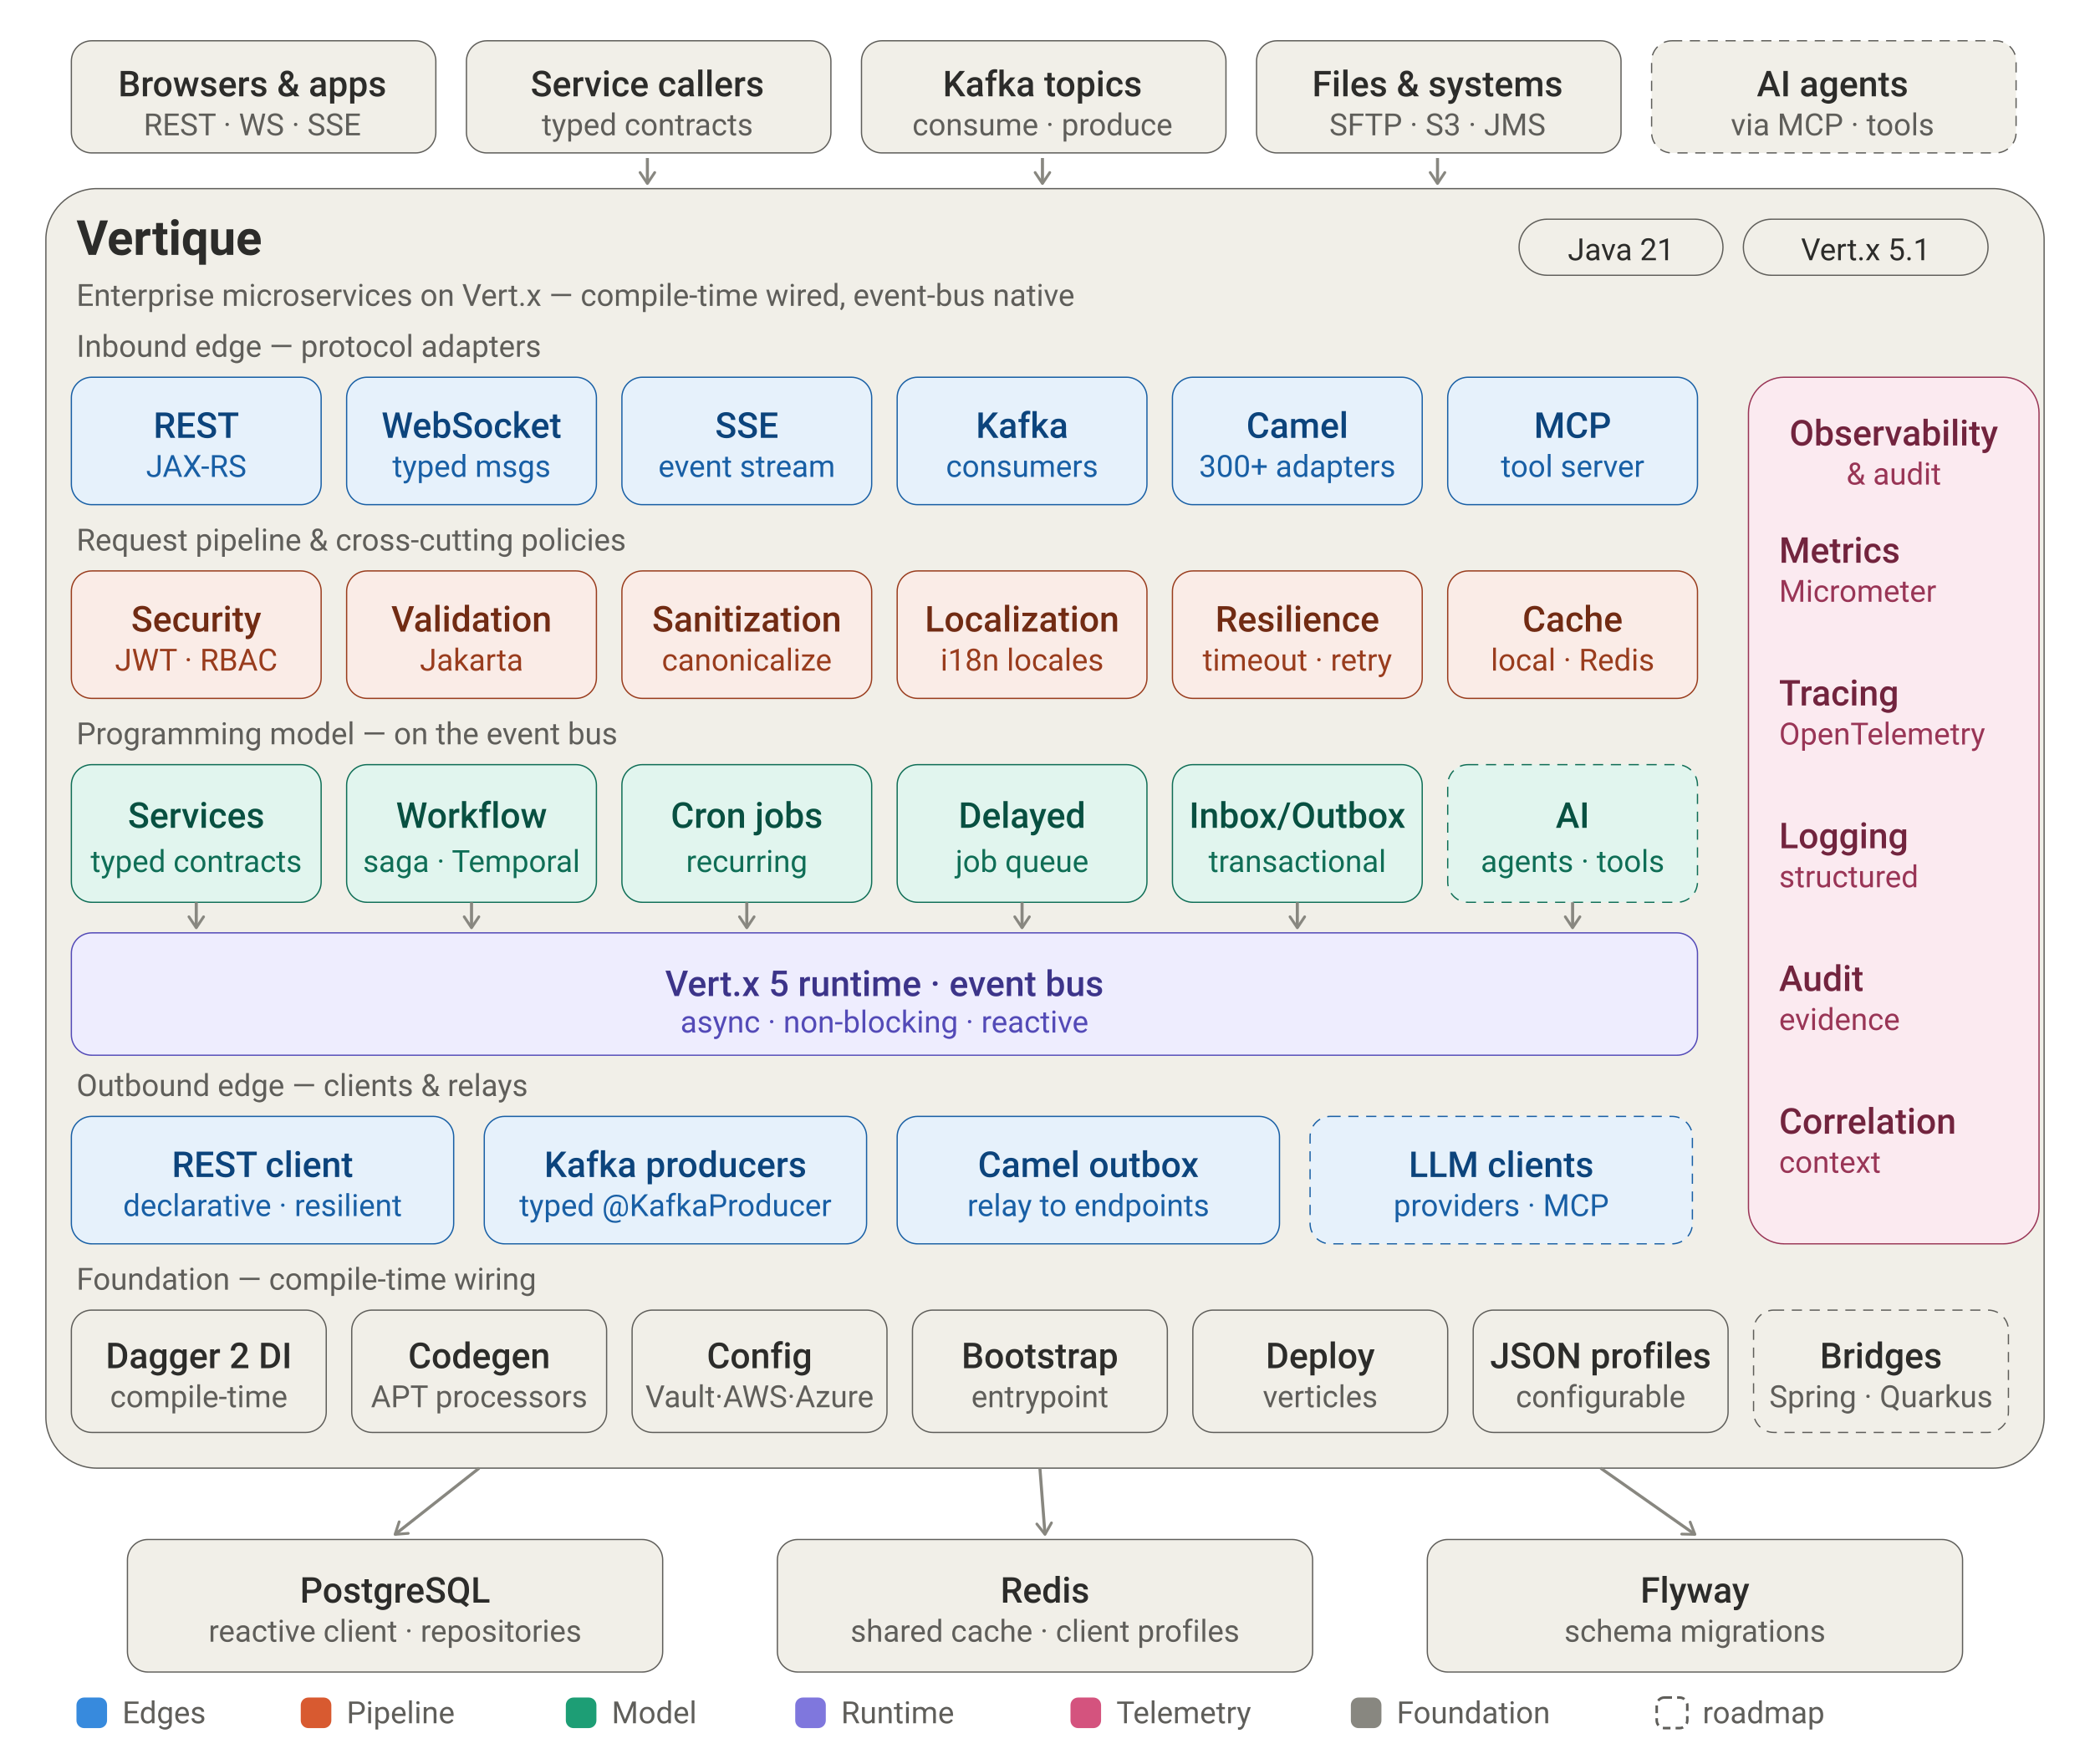
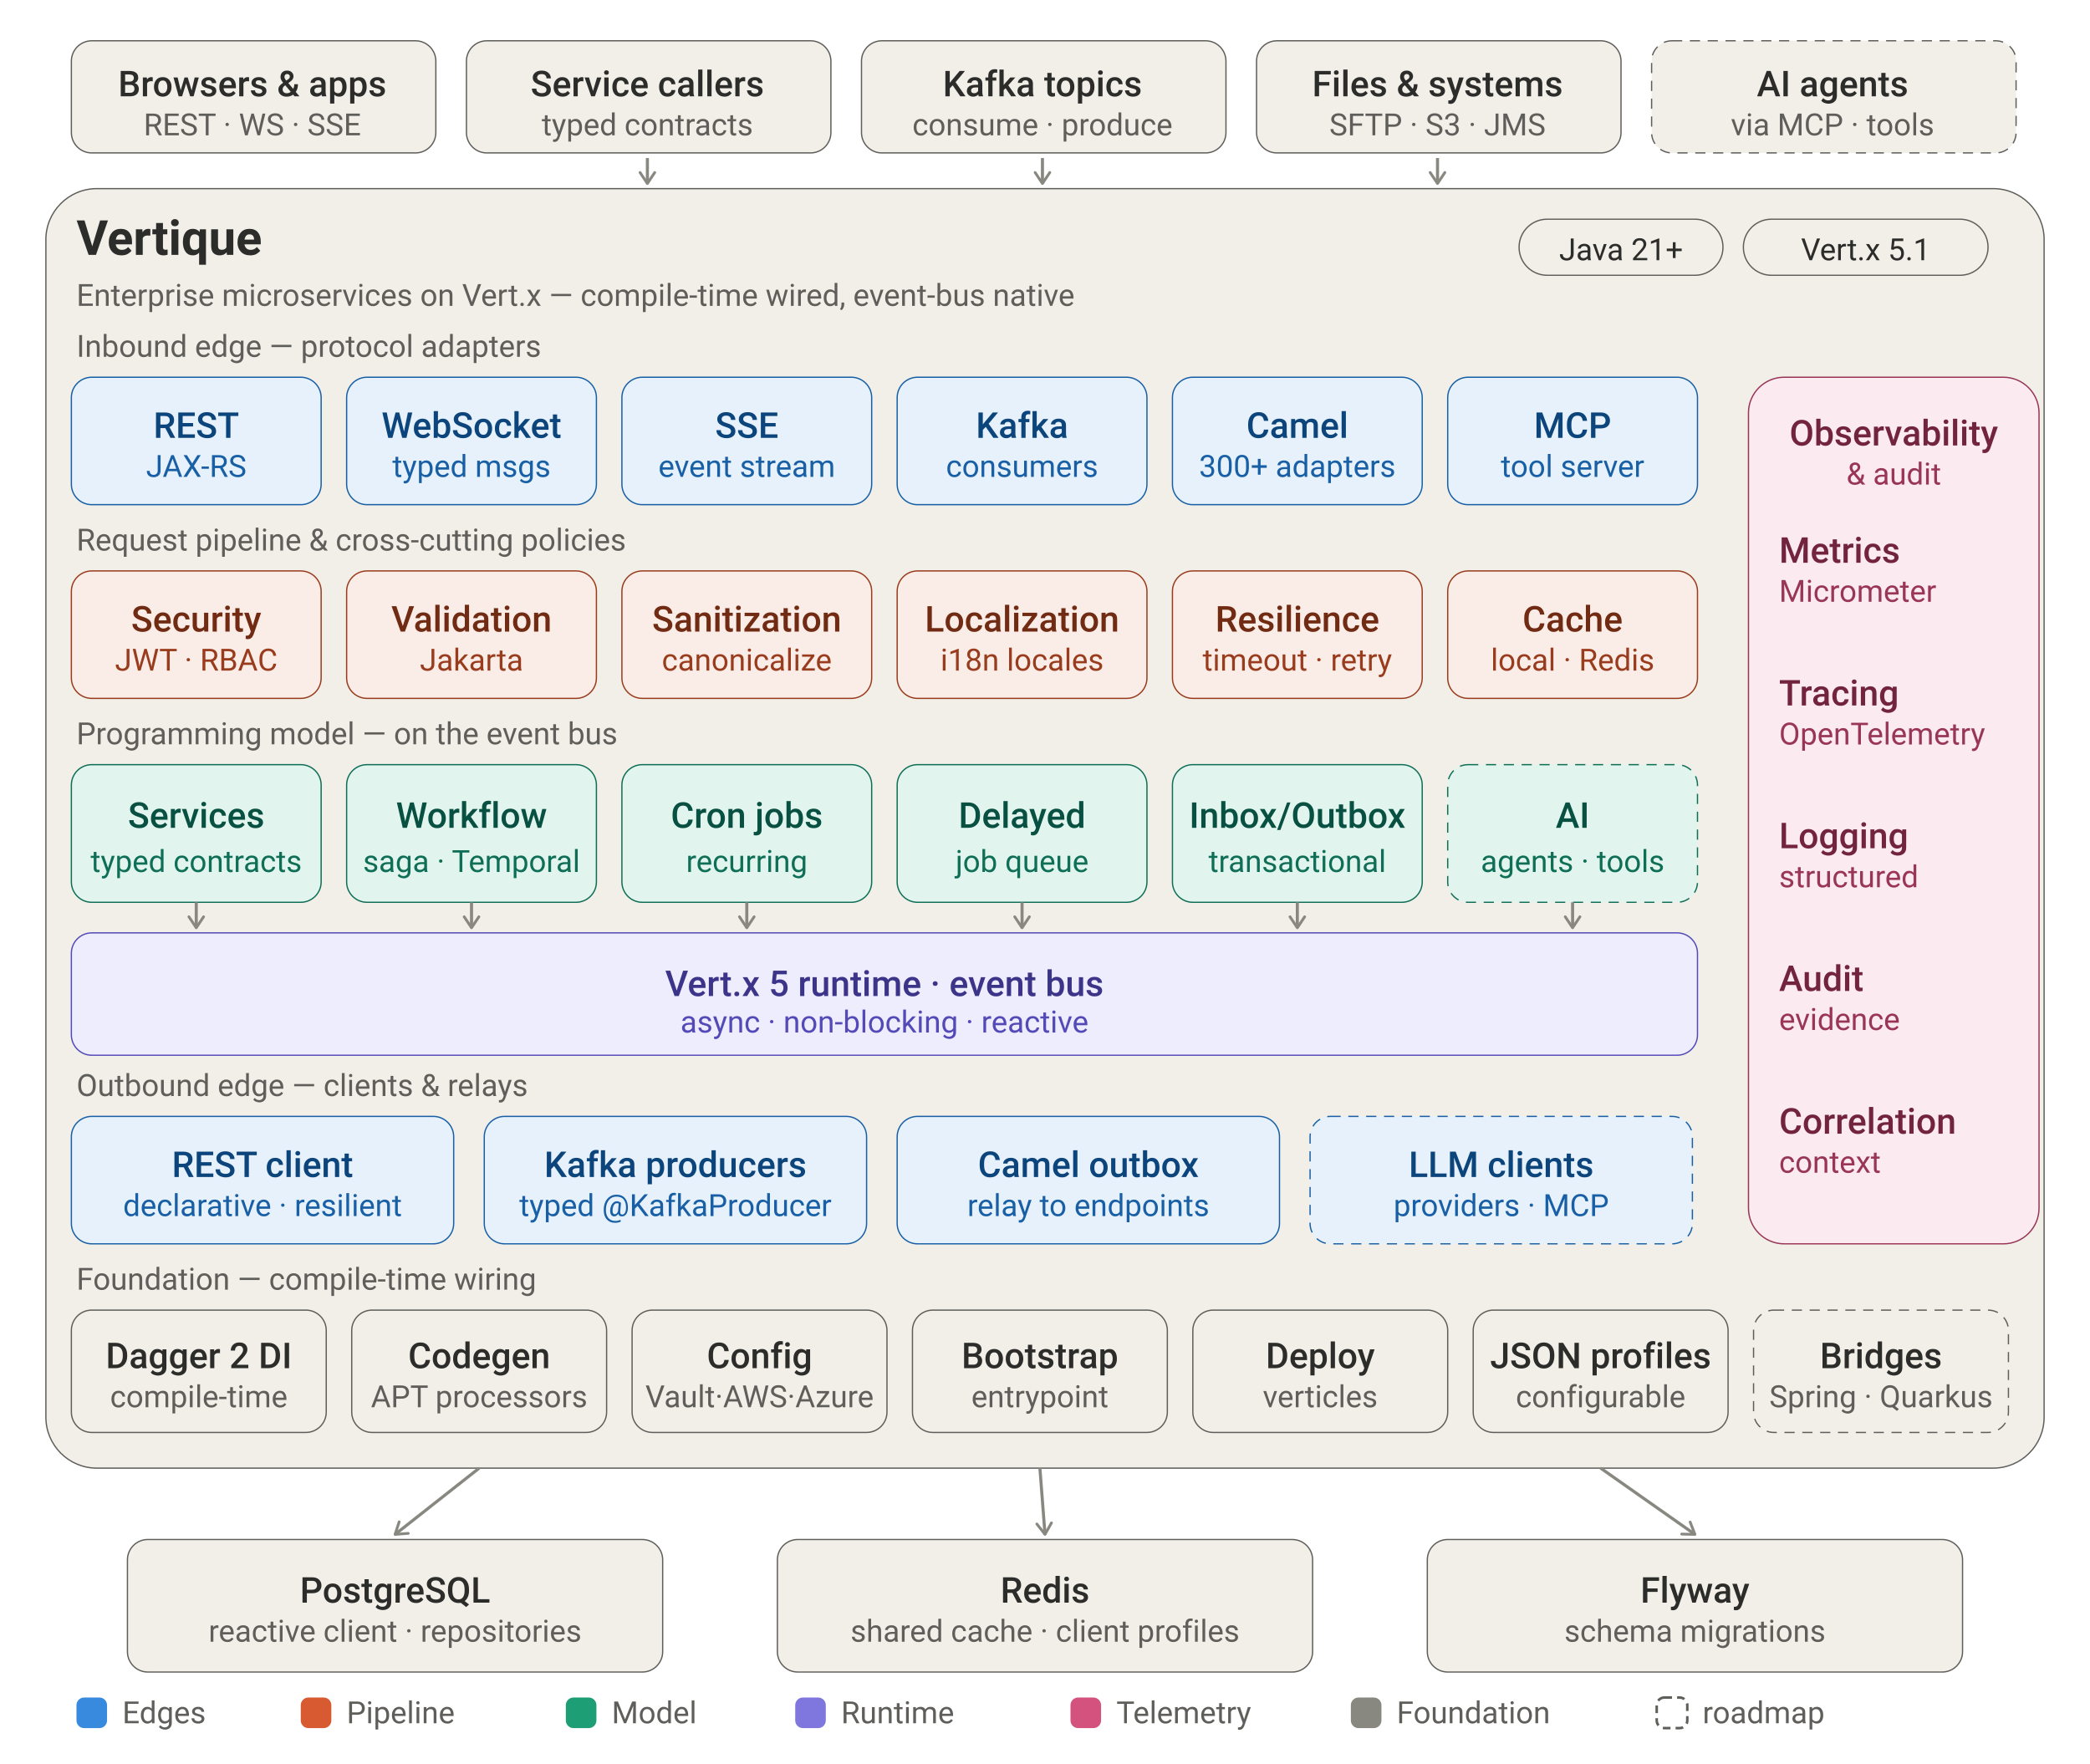
<svg xmlns="http://www.w3.org/2000/svg" width="100%" viewBox="0 0 820 692" role="img">
  <defs>
    <style>
text{font-family:-apple-system,BlinkMacSystemFont,"Segoe UI",Roboto,Helvetica,Arial,sans-serif;}
.title{font-size:14px;font-weight:500;}
.sub{font-size:12px;font-weight:400;}
.cap{font-size:12px;font-weight:400;fill:#5F5E5A;}
.arrow{stroke:#888780;stroke-width:1.2;fill:none;}
.fill-gray{fill:#F1EFE8;stroke:#5F5E5A;}.gray-t{fill:#2C2C2A;}.gray-s{fill:#5F5E5A;}
.fill-blue{fill:#E6F1FB;stroke:#185FA5;}.blue-t{fill:#0C447C;}.blue-s{fill:#185FA5;}
.fill-coral{fill:#FAECE7;stroke:#993C1D;}.coral-t{fill:#712B13;}.coral-s{fill:#993C1D;}
.fill-teal{fill:#E1F5EE;stroke:#0F6E56;}.teal-t{fill:#085041;}.teal-s{fill:#0F6E56;}
.fill-purple{fill:#EEEDFE;stroke:#534AB7;}.purple-t{fill:#3C3489;}.purple-s{fill:#534AB7;}
.fill-pink{fill:#FBEAF0;stroke:#993556;}.pink-t{fill:#72243E;}.pink-s{fill:#993556;}
.wordmark{font-size:19px;font-weight:600;fill:#2C2C2A;}
@media (prefers-color-scheme:dark){
.cap{fill:#B4B2A9;}.wordmark{fill:#F1EFE8;}.arrow{stroke:#888780;}
.fill-gray{fill:#2C2C2A;stroke:#B4B2A9;}.gray-t{fill:#F1EFE8;}.gray-s{fill:#D3D1C7;}
.fill-blue{fill:#0C447C;stroke:#85B7EB;}.blue-t{fill:#E6F1FB;}.blue-s{fill:#B5D4F4;}
.fill-coral{fill:#712B13;stroke:#F0997B;}.coral-t{fill:#FAECE7;}.coral-s{fill:#F5C4B3;}
.fill-teal{fill:#085041;stroke:#5DCAA5;}.teal-t{fill:#E1F5EE;}.teal-s{fill:#9FE1CB;}
.fill-purple{fill:#3C3489;stroke:#AFA9EC;}.purple-t{fill:#EEEDFE;}.purple-s{fill:#CECBF6;}
.fill-pink{fill:#72243E;stroke:#ED93B1;}.pink-t{fill:#FBEAF0;}.pink-s{fill:#F4C0D1;}
}
</style>
    <marker id="arrow" viewBox="0 0 10 10" refX="8" refY="5" markerWidth="6" markerHeight="6" orient="auto-start-reverse">
      <path d="M2 1L8 5L2 9" fill="none" stroke="context-stroke" stroke-width="1.5" stroke-linecap="round" stroke-linejoin="round" />
    </marker>
  </defs>
  <g>
    <rect class="fill-gray" x="28" y="16" width="143" height="44" rx="8" stroke-width="0.5" />
    <text class="title gray-t" x="99" y="33" text-anchor="middle" dominant-baseline="central">Browsers &amp; apps</text>
    <text class="sub gray-s" x="99" y="49" text-anchor="middle" dominant-baseline="central">REST · WS · SSE</text>
  </g>
  <g>
    <rect class="fill-gray" x="183" y="16" width="143" height="44" rx="8" stroke-width="0.5" />
    <text class="title gray-t" x="254" y="33" text-anchor="middle" dominant-baseline="central">Service callers</text>
    <text class="sub gray-s" x="254" y="49" text-anchor="middle" dominant-baseline="central">typed contracts</text>
  </g>
  <g>
    <rect class="fill-gray" x="338" y="16" width="143" height="44" rx="8" stroke-width="0.5" />
    <text class="title gray-t" x="409" y="33" text-anchor="middle" dominant-baseline="central">Kafka topics</text>
    <text class="sub gray-s" x="409" y="49" text-anchor="middle" dominant-baseline="central">consume · produce</text>
  </g>
  <g>
    <rect class="fill-gray" x="493" y="16" width="143" height="44" rx="8" stroke-width="0.5" />
    <text class="title gray-t" x="564" y="33" text-anchor="middle" dominant-baseline="central">Files &amp; systems</text>
    <text class="sub gray-s" x="564" y="49" text-anchor="middle" dominant-baseline="central">SFTP · S3 · JMS</text>
  </g>
  <g>
    <rect class="fill-gray" x="648" y="16" width="143" height="44" rx="8" stroke-width="0.5" stroke-dasharray="4 3" />
    <text class="title gray-t" x="719" y="33" text-anchor="middle" dominant-baseline="central">AI agents</text>
    <text class="sub gray-s" x="719" y="49" text-anchor="middle" dominant-baseline="central">via MCP · tools</text>
  </g>
  <line class="arrow" x1="254" y1="62" x2="254" y2="72" marker-end="url(#arrow)" />
  <line class="arrow" x1="409" y1="62" x2="409" y2="72" marker-end="url(#arrow)" />
  <line class="arrow" x1="564" y1="62" x2="564" y2="72" marker-end="url(#arrow)" />
  <rect class="fill-gray" x="18" y="74" width="784" height="502" rx="20" stroke-width="0.5" />
  <text class="wordmark" x="30" y="100">Vertique</text>
  <text class="cap" x="30" y="120">Enterprise microservices on Vert.x — compile-time wired, event-bus native</text>
  <g>
    <rect class="fill-gray" x="596" y="86" width="80" height="22" rx="11" stroke-width="0.5" />
-     <text class="sub gray-t" x="636" y="98" text-anchor="middle" dominant-baseline="central">Java 21</text>
+     <text class="sub gray-t" x="636" y="98" text-anchor="middle" dominant-baseline="central">Java 21+</text>
  </g>
  <g>
    <rect class="fill-gray" x="684" y="86" width="96" height="22" rx="11" stroke-width="0.5" />
    <text class="sub gray-t" x="732" y="98" text-anchor="middle" dominant-baseline="central">Vert.x 5.1</text>
  </g>
  <text class="cap" x="30" y="140">Inbound edge — protocol adapters</text>
  <g>
    <rect class="fill-blue" x="28" y="148" width="98" height="50" rx="8" stroke-width="0.5" />
    <text class="title blue-t" x="77" y="167" text-anchor="middle" dominant-baseline="central">REST</text>
    <text class="sub blue-s" x="77" y="183" text-anchor="middle" dominant-baseline="central">JAX-RS</text>
  </g>
  <g>
    <rect class="fill-blue" x="136" y="148" width="98" height="50" rx="8" stroke-width="0.5" />
    <text class="title blue-t" x="185" y="167" text-anchor="middle" dominant-baseline="central">WebSocket</text>
    <text class="sub blue-s" x="185" y="183" text-anchor="middle" dominant-baseline="central">typed msgs</text>
  </g>
  <g>
    <rect class="fill-blue" x="244" y="148" width="98" height="50" rx="8" stroke-width="0.5" />
    <text class="title blue-t" x="293" y="167" text-anchor="middle" dominant-baseline="central">SSE</text>
    <text class="sub blue-s" x="293" y="183" text-anchor="middle" dominant-baseline="central">event stream</text>
  </g>
  <g>
    <rect class="fill-blue" x="352" y="148" width="98" height="50" rx="8" stroke-width="0.5" />
    <text class="title blue-t" x="401" y="167" text-anchor="middle" dominant-baseline="central">Kafka</text>
    <text class="sub blue-s" x="401" y="183" text-anchor="middle" dominant-baseline="central">consumers</text>
  </g>
  <g>
    <rect class="fill-blue" x="460" y="148" width="98" height="50" rx="8" stroke-width="0.5" />
    <text class="title blue-t" x="509" y="167" text-anchor="middle" dominant-baseline="central">Camel</text>
    <text class="sub blue-s" x="509" y="183" text-anchor="middle" dominant-baseline="central">300+ adapters</text>
  </g>
  <g>
    <rect class="fill-blue" x="568" y="148" width="98" height="50" rx="8" stroke-width="0.5" />
    <text class="title blue-t" x="617" y="167" text-anchor="middle" dominant-baseline="central">MCP</text>
    <text class="sub blue-s" x="617" y="183" text-anchor="middle" dominant-baseline="central">tool server</text>
  </g>
  <text class="cap" x="30" y="216">Request pipeline &amp; cross-cutting policies</text>
  <g>
    <rect class="fill-coral" x="28" y="224" width="98" height="50" rx="8" stroke-width="0.5" />
    <text class="title coral-t" x="77" y="243" text-anchor="middle" dominant-baseline="central">Security</text>
    <text class="sub coral-s" x="77" y="259" text-anchor="middle" dominant-baseline="central">JWT · RBAC</text>
  </g>
  <g>
    <rect class="fill-coral" x="136" y="224" width="98" height="50" rx="8" stroke-width="0.5" />
    <text class="title coral-t" x="185" y="243" text-anchor="middle" dominant-baseline="central">Validation</text>
    <text class="sub coral-s" x="185" y="259" text-anchor="middle" dominant-baseline="central">Jakarta</text>
  </g>
  <g>
    <rect class="fill-coral" x="244" y="224" width="98" height="50" rx="8" stroke-width="0.5" />
    <text class="title coral-t" x="293" y="243" text-anchor="middle" dominant-baseline="central">Sanitization</text>
    <text class="sub coral-s" x="293" y="259" text-anchor="middle" dominant-baseline="central">canonicalize</text>
  </g>
  <g>
    <rect class="fill-coral" x="352" y="224" width="98" height="50" rx="8" stroke-width="0.5" />
    <text class="title coral-t" x="401" y="243" text-anchor="middle" dominant-baseline="central">Localization</text>
    <text class="sub coral-s" x="401" y="259" text-anchor="middle" dominant-baseline="central">i18n locales</text>
  </g>
  <g>
    <rect class="fill-coral" x="460" y="224" width="98" height="50" rx="8" stroke-width="0.5" />
    <text class="title coral-t" x="509" y="243" text-anchor="middle" dominant-baseline="central">Resilience</text>
    <text class="sub coral-s" x="509" y="259" text-anchor="middle" dominant-baseline="central">timeout · retry</text>
  </g>
  <g>
    <rect class="fill-coral" x="568" y="224" width="98" height="50" rx="8" stroke-width="0.5" />
    <text class="title coral-t" x="617" y="243" text-anchor="middle" dominant-baseline="central">Cache</text>
    <text class="sub coral-s" x="617" y="259" text-anchor="middle" dominant-baseline="central">local · Redis</text>
  </g>
  <text class="cap" x="30" y="292">Programming model — on the event bus</text>
  <g>
    <rect class="fill-teal" x="28" y="300" width="98" height="54" rx="8" stroke-width="0.5" />
    <text class="title teal-t" x="77" y="320" text-anchor="middle" dominant-baseline="central">Services</text>
    <text class="sub teal-s" x="77" y="338" text-anchor="middle" dominant-baseline="central">typed contracts</text>
  </g>
  <g>
    <rect class="fill-teal" x="136" y="300" width="98" height="54" rx="8" stroke-width="0.5" />
    <text class="title teal-t" x="185" y="320" text-anchor="middle" dominant-baseline="central">Workflow</text>
    <text class="sub teal-s" x="185" y="338" text-anchor="middle" dominant-baseline="central">saga · Temporal</text>
  </g>
  <g>
    <rect class="fill-teal" x="244" y="300" width="98" height="54" rx="8" stroke-width="0.5" />
    <text class="title teal-t" x="293" y="320" text-anchor="middle" dominant-baseline="central">Cron jobs</text>
    <text class="sub teal-s" x="293" y="338" text-anchor="middle" dominant-baseline="central">recurring</text>
  </g>
  <g>
    <rect class="fill-teal" x="352" y="300" width="98" height="54" rx="8" stroke-width="0.5" />
    <text class="title teal-t" x="401" y="320" text-anchor="middle" dominant-baseline="central">Delayed</text>
    <text class="sub teal-s" x="401" y="338" text-anchor="middle" dominant-baseline="central">job queue</text>
  </g>
  <g>
    <rect class="fill-teal" x="460" y="300" width="98" height="54" rx="8" stroke-width="0.5" />
    <text class="title teal-t" x="509" y="320" text-anchor="middle" dominant-baseline="central">Inbox/Outbox</text>
    <text class="sub teal-s" x="509" y="338" text-anchor="middle" dominant-baseline="central">transactional</text>
  </g>
  <g>
    <rect class="fill-teal" x="568" y="300" width="98" height="54" rx="8" stroke-width="0.5" stroke-dasharray="4 3" />
    <text class="title teal-t" x="617" y="320" text-anchor="middle" dominant-baseline="central">AI</text>
    <text class="sub teal-s" x="617" y="338" text-anchor="middle" dominant-baseline="central">agents · tools</text>
  </g>
  <line class="arrow" x1="77" y1="354" x2="77" y2="364" stroke="#7F77DD" marker-end="url(#arrow)" />
  <line class="arrow" x1="185" y1="354" x2="185" y2="364" stroke="#7F77DD" marker-end="url(#arrow)" />
  <line class="arrow" x1="293" y1="354" x2="293" y2="364" stroke="#7F77DD" marker-end="url(#arrow)" />
  <line class="arrow" x1="401" y1="354" x2="401" y2="364" stroke="#7F77DD" marker-end="url(#arrow)" />
  <line class="arrow" x1="509" y1="354" x2="509" y2="364" stroke="#7F77DD" marker-end="url(#arrow)" />
  <line class="arrow" x1="617" y1="354" x2="617" y2="364" stroke="#7F77DD" marker-end="url(#arrow)" />
  <g>
    <rect class="fill-purple" x="28" y="366" width="638" height="48" rx="8" stroke-width="0.5" />
    <text class="title purple-t" x="347" y="386" text-anchor="middle" dominant-baseline="central">Vert.x 5 runtime · event bus</text>
    <text class="sub purple-s" x="347" y="401" text-anchor="middle" dominant-baseline="central">async · non-blocking · reactive</text>
  </g>
  <text class="cap" x="30" y="430">Outbound edge — clients &amp; relays</text>
  <g>
    <rect class="fill-blue" x="28" y="438" width="150" height="50" rx="8" stroke-width="0.5" />
    <text class="title blue-t" x="103" y="457" text-anchor="middle" dominant-baseline="central">REST client</text>
    <text class="sub blue-s" x="103" y="473" text-anchor="middle" dominant-baseline="central">declarative · resilient</text>
  </g>
  <g>
    <rect class="fill-blue" x="190" y="438" width="150" height="50" rx="8" stroke-width="0.5" />
    <text class="title blue-t" x="265" y="457" text-anchor="middle" dominant-baseline="central">Kafka producers</text>
    <text class="sub blue-s" x="265" y="473" text-anchor="middle" dominant-baseline="central">typed @KafkaProducer</text>
  </g>
  <g>
    <rect class="fill-blue" x="352" y="438" width="150" height="50" rx="8" stroke-width="0.5" />
    <text class="title blue-t" x="427" y="457" text-anchor="middle" dominant-baseline="central">Camel outbox</text>
    <text class="sub blue-s" x="427" y="473" text-anchor="middle" dominant-baseline="central">relay to endpoints</text>
  </g>
  <g>
    <rect class="fill-blue" x="514" y="438" width="150" height="50" rx="8" stroke-width="0.5" stroke-dasharray="4 3" />
    <text class="title blue-t" x="589" y="457" text-anchor="middle" dominant-baseline="central">LLM clients</text>
    <text class="sub blue-s" x="589" y="473" text-anchor="middle" dominant-baseline="central">providers · MCP</text>
  </g>
  <g>
    <rect class="fill-pink" x="686" y="148" width="114" height="340" rx="14" stroke-width="0.5" />
    <text class="title pink-t" x="743" y="170" text-anchor="middle" dominant-baseline="central">Observability</text>
    <text class="sub pink-s" x="743" y="186" text-anchor="middle" dominant-baseline="central">&amp; audit</text>
    <text class="title pink-t" x="698" y="216" dominant-baseline="central">Metrics</text>
    <text class="sub pink-s" x="698" y="232" dominant-baseline="central">Micrometer</text>
    <text class="title pink-t" x="698" y="272" dominant-baseline="central">Tracing</text>
    <text class="sub pink-s" x="698" y="288" dominant-baseline="central">OpenTelemetry</text>
    <text class="title pink-t" x="698" y="328" dominant-baseline="central">Logging</text>
    <text class="sub pink-s" x="698" y="344" dominant-baseline="central">structured</text>
    <text class="title pink-t" x="698" y="384" dominant-baseline="central">Audit</text>
    <text class="sub pink-s" x="698" y="400" dominant-baseline="central">evidence</text>
    <text class="title pink-t" x="698" y="440" dominant-baseline="central">Correlation</text>
    <text class="sub pink-s" x="698" y="456" dominant-baseline="central">context</text>
  </g>
  <text class="cap" x="30" y="506">Foundation — compile-time wiring</text>
  <g>
    <rect class="fill-gray" x="28" y="514" width="100" height="48" rx="8" stroke-width="0.5" />
    <text class="title gray-t" x="78" y="532" text-anchor="middle" dominant-baseline="central">Dagger 2 DI</text>
    <text class="sub gray-s" x="78" y="548" text-anchor="middle" dominant-baseline="central">compile-time</text>
  </g>
  <g>
    <rect class="fill-gray" x="138" y="514" width="100" height="48" rx="8" stroke-width="0.5" />
    <text class="title gray-t" x="188" y="532" text-anchor="middle" dominant-baseline="central">Codegen</text>
    <text class="sub gray-s" x="188" y="548" text-anchor="middle" dominant-baseline="central">APT processors</text>
  </g>
  <g>
    <rect class="fill-gray" x="248" y="514" width="100" height="48" rx="8" stroke-width="0.5" />
    <text class="title gray-t" x="298" y="532" text-anchor="middle" dominant-baseline="central">Config</text>
    <text class="sub gray-s" x="298" y="548" text-anchor="middle" dominant-baseline="central">Vault·AWS·Azure</text>
  </g>
  <g>
    <rect class="fill-gray" x="358" y="514" width="100" height="48" rx="8" stroke-width="0.5" />
    <text class="title gray-t" x="408" y="532" text-anchor="middle" dominant-baseline="central">Bootstrap</text>
    <text class="sub gray-s" x="408" y="548" text-anchor="middle" dominant-baseline="central">entrypoint</text>
  </g>
  <g>
    <rect class="fill-gray" x="468" y="514" width="100" height="48" rx="8" stroke-width="0.5" />
    <text class="title gray-t" x="518" y="532" text-anchor="middle" dominant-baseline="central">Deploy</text>
    <text class="sub gray-s" x="518" y="548" text-anchor="middle" dominant-baseline="central">verticles</text>
  </g>
  <g>
    <rect class="fill-gray" x="578" y="514" width="100" height="48" rx="8" stroke-width="0.5" />
    <text class="title gray-t" x="628" y="532" text-anchor="middle" dominant-baseline="central">JSON profiles</text>
    <text class="sub gray-s" x="628" y="548" text-anchor="middle" dominant-baseline="central">configurable</text>
  </g>
  <g>
    <rect class="fill-gray" x="688" y="514" width="100" height="48" rx="8" stroke-width="0.5" stroke-dasharray="4 3" />
    <text class="title gray-t" x="738" y="532" text-anchor="middle" dominant-baseline="central">Bridges</text>
    <text class="sub gray-s" x="738" y="548" text-anchor="middle" dominant-baseline="central">Spring · Quarkus</text>
  </g>
  <line class="arrow" x1="188" y1="576" x2="155" y2="602" marker-end="url(#arrow)" />
  <line class="arrow" x1="408" y1="576" x2="410" y2="602" marker-end="url(#arrow)" />
  <line class="arrow" x1="628" y1="576" x2="665" y2="602" marker-end="url(#arrow)" />
  <g>
    <rect class="fill-gray" x="50" y="604" width="210" height="52" rx="8" stroke-width="0.5" />
    <text class="title gray-t" x="155" y="624" text-anchor="middle" dominant-baseline="central">PostgreSQL</text>
    <text class="sub gray-s" x="155" y="640" text-anchor="middle" dominant-baseline="central">reactive client · repositories</text>
  </g>
  <g>
    <rect class="fill-gray" x="305" y="604" width="210" height="52" rx="8" stroke-width="0.5" />
    <text class="title gray-t" x="410" y="624" text-anchor="middle" dominant-baseline="central">Redis</text>
    <text class="sub gray-s" x="410" y="640" text-anchor="middle" dominant-baseline="central">shared cache · client profiles</text>
  </g>
  <g>
    <rect class="fill-gray" x="560" y="604" width="210" height="52" rx="8" stroke-width="0.5" />
    <text class="title gray-t" x="665" y="624" text-anchor="middle" dominant-baseline="central">Flyway</text>
    <text class="sub gray-s" x="665" y="640" text-anchor="middle" dominant-baseline="central">schema migrations</text>
  </g>
  <rect x="30" y="666" width="12" height="12" rx="3" fill="#378ADD" />
  <text class="cap" x="48" y="672" dominant-baseline="central">Edges</text>
  <rect x="118" y="666" width="12" height="12" rx="3" fill="#D85A30" />
  <text class="cap" x="136" y="672" dominant-baseline="central">Pipeline</text>
  <rect x="222" y="666" width="12" height="12" rx="3" fill="#1D9E75" />
  <text class="cap" x="240" y="672" dominant-baseline="central">Model</text>
  <rect x="312" y="666" width="12" height="12" rx="3" fill="#7F77DD" />
  <text class="cap" x="330" y="672" dominant-baseline="central">Runtime</text>
  <rect x="420" y="666" width="12" height="12" rx="3" fill="#D4537E" />
  <text class="cap" x="438" y="672" dominant-baseline="central">Telemetry</text>
  <rect x="530" y="666" width="12" height="12" rx="3" fill="#888780" />
  <text class="cap" x="548" y="672" dominant-baseline="central">Foundation</text>
  <rect x="650" y="666" width="12" height="12" rx="3" fill="none" stroke="#5F5E5A" stroke-width="1" stroke-dasharray="3 2" />
  <text class="cap" x="668" y="672" dominant-baseline="central">roadmap</text>
</svg>
